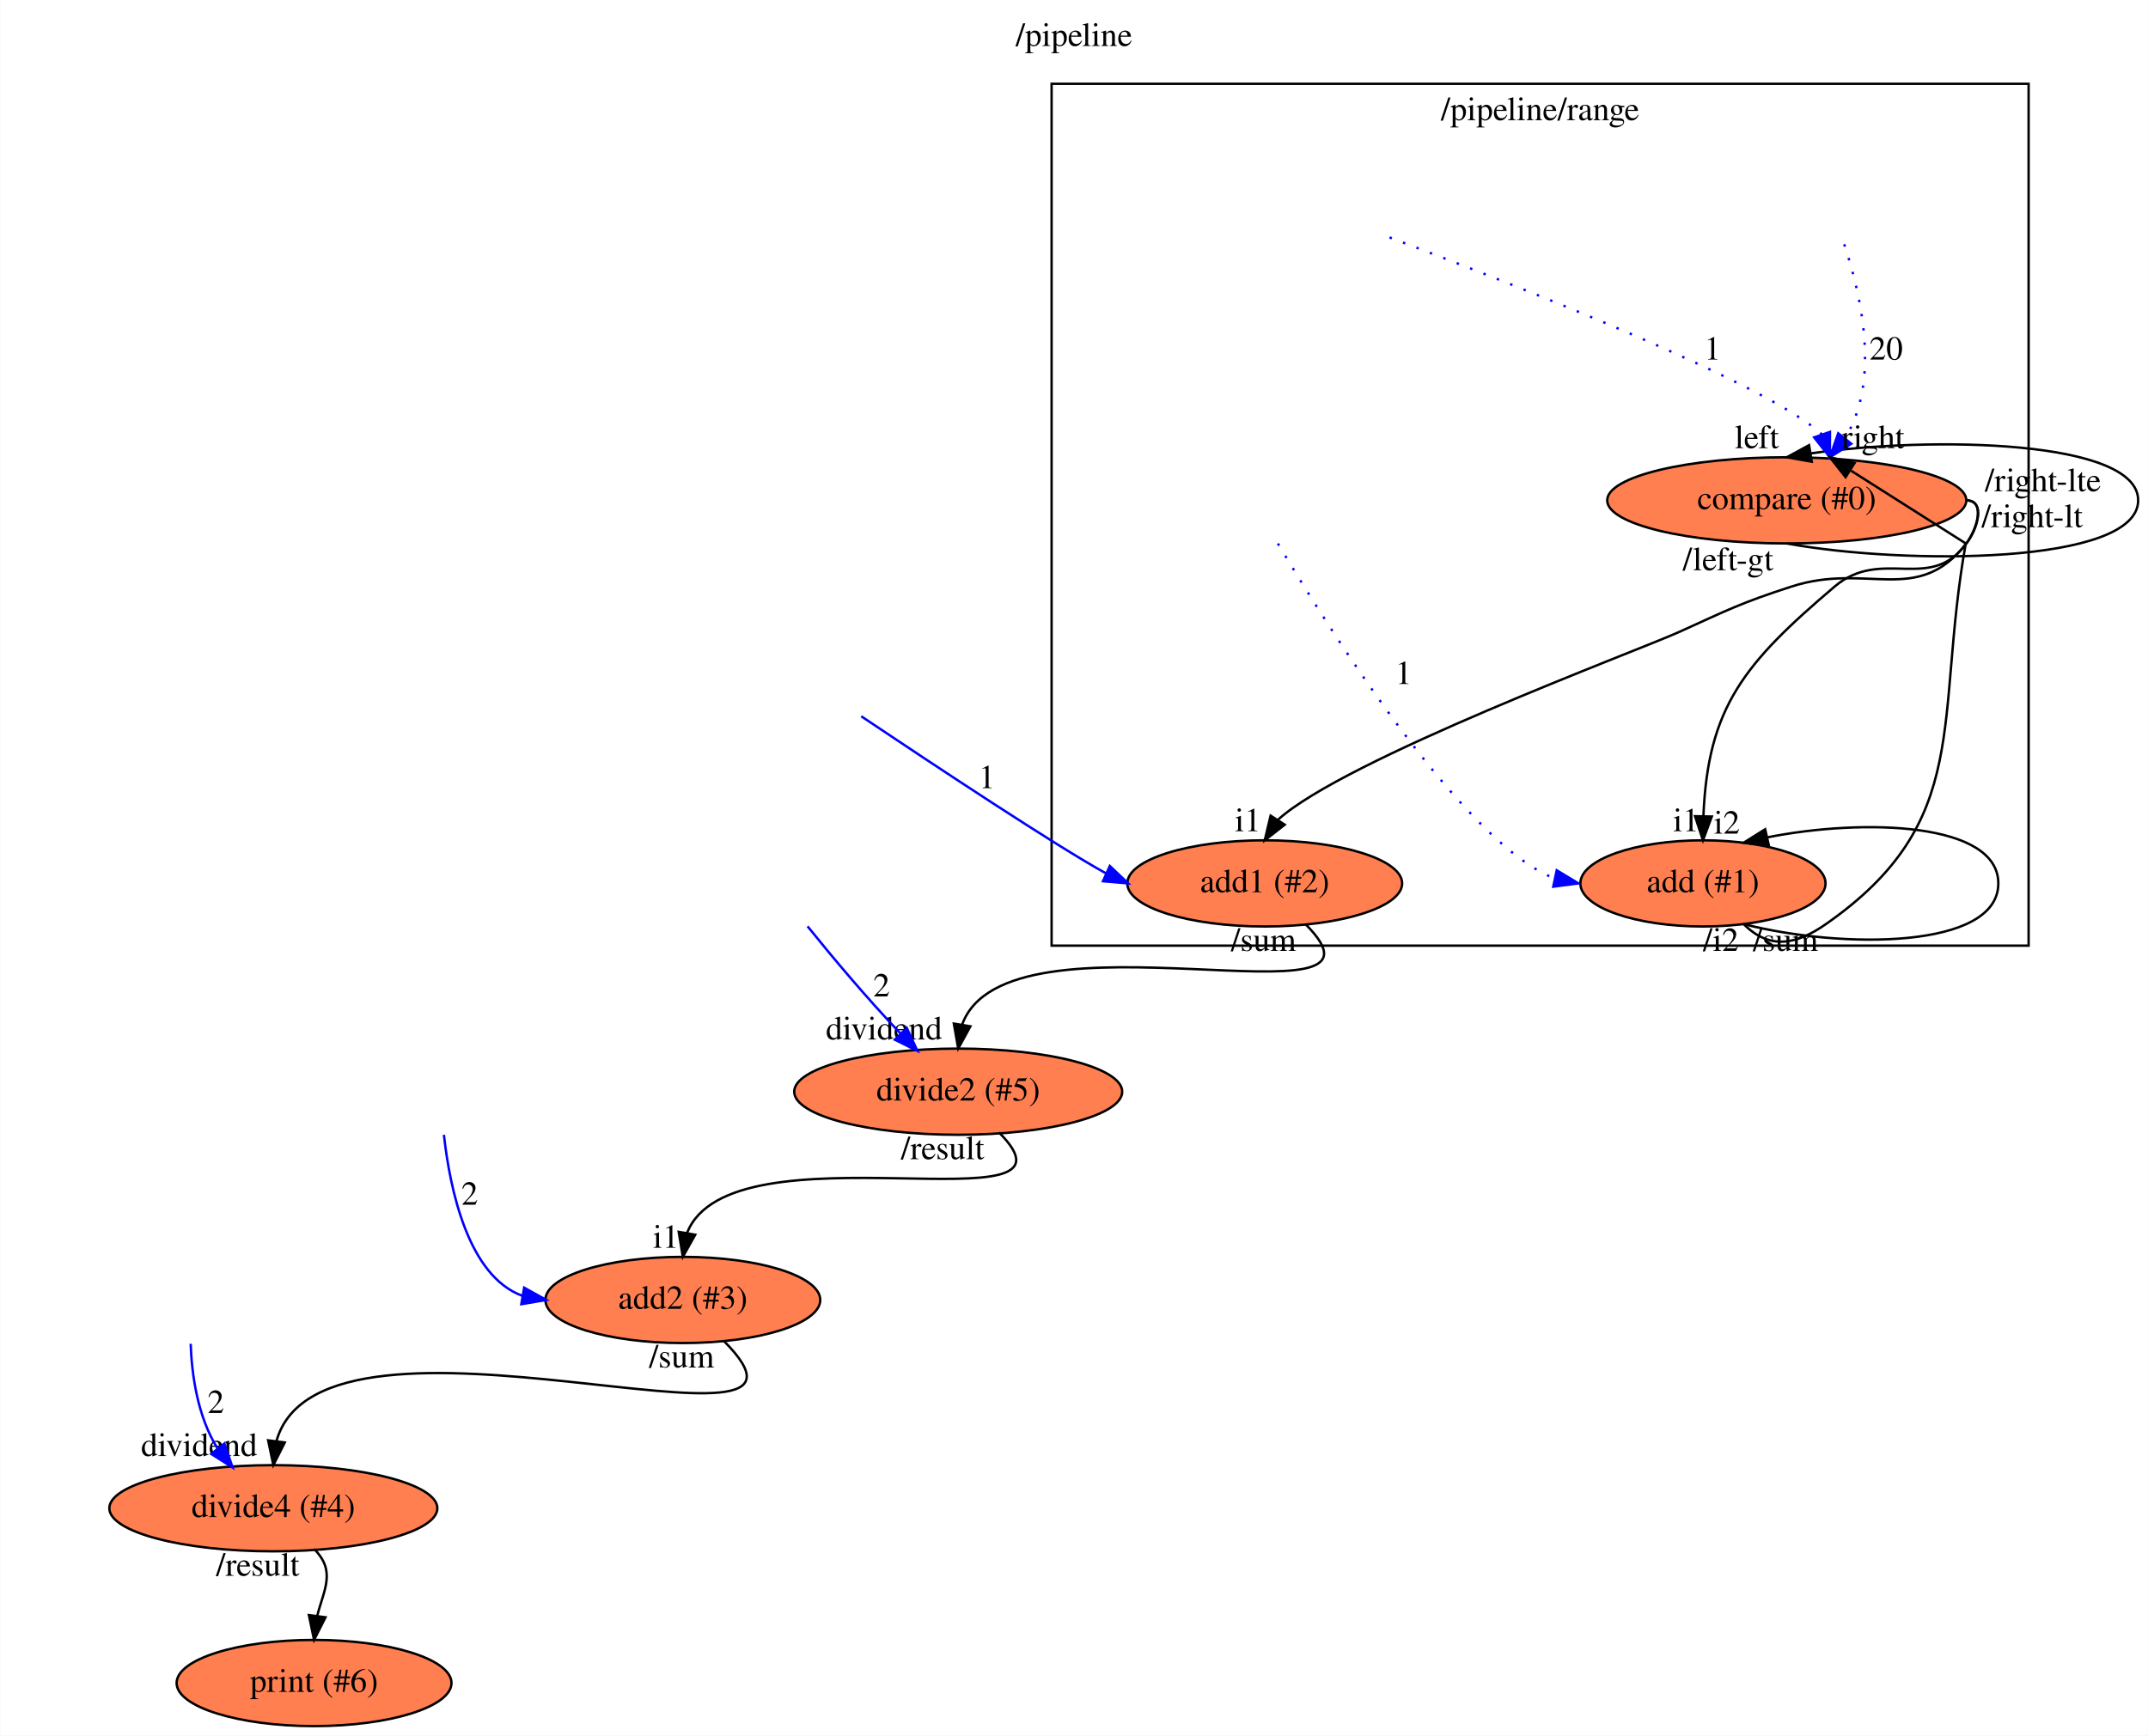
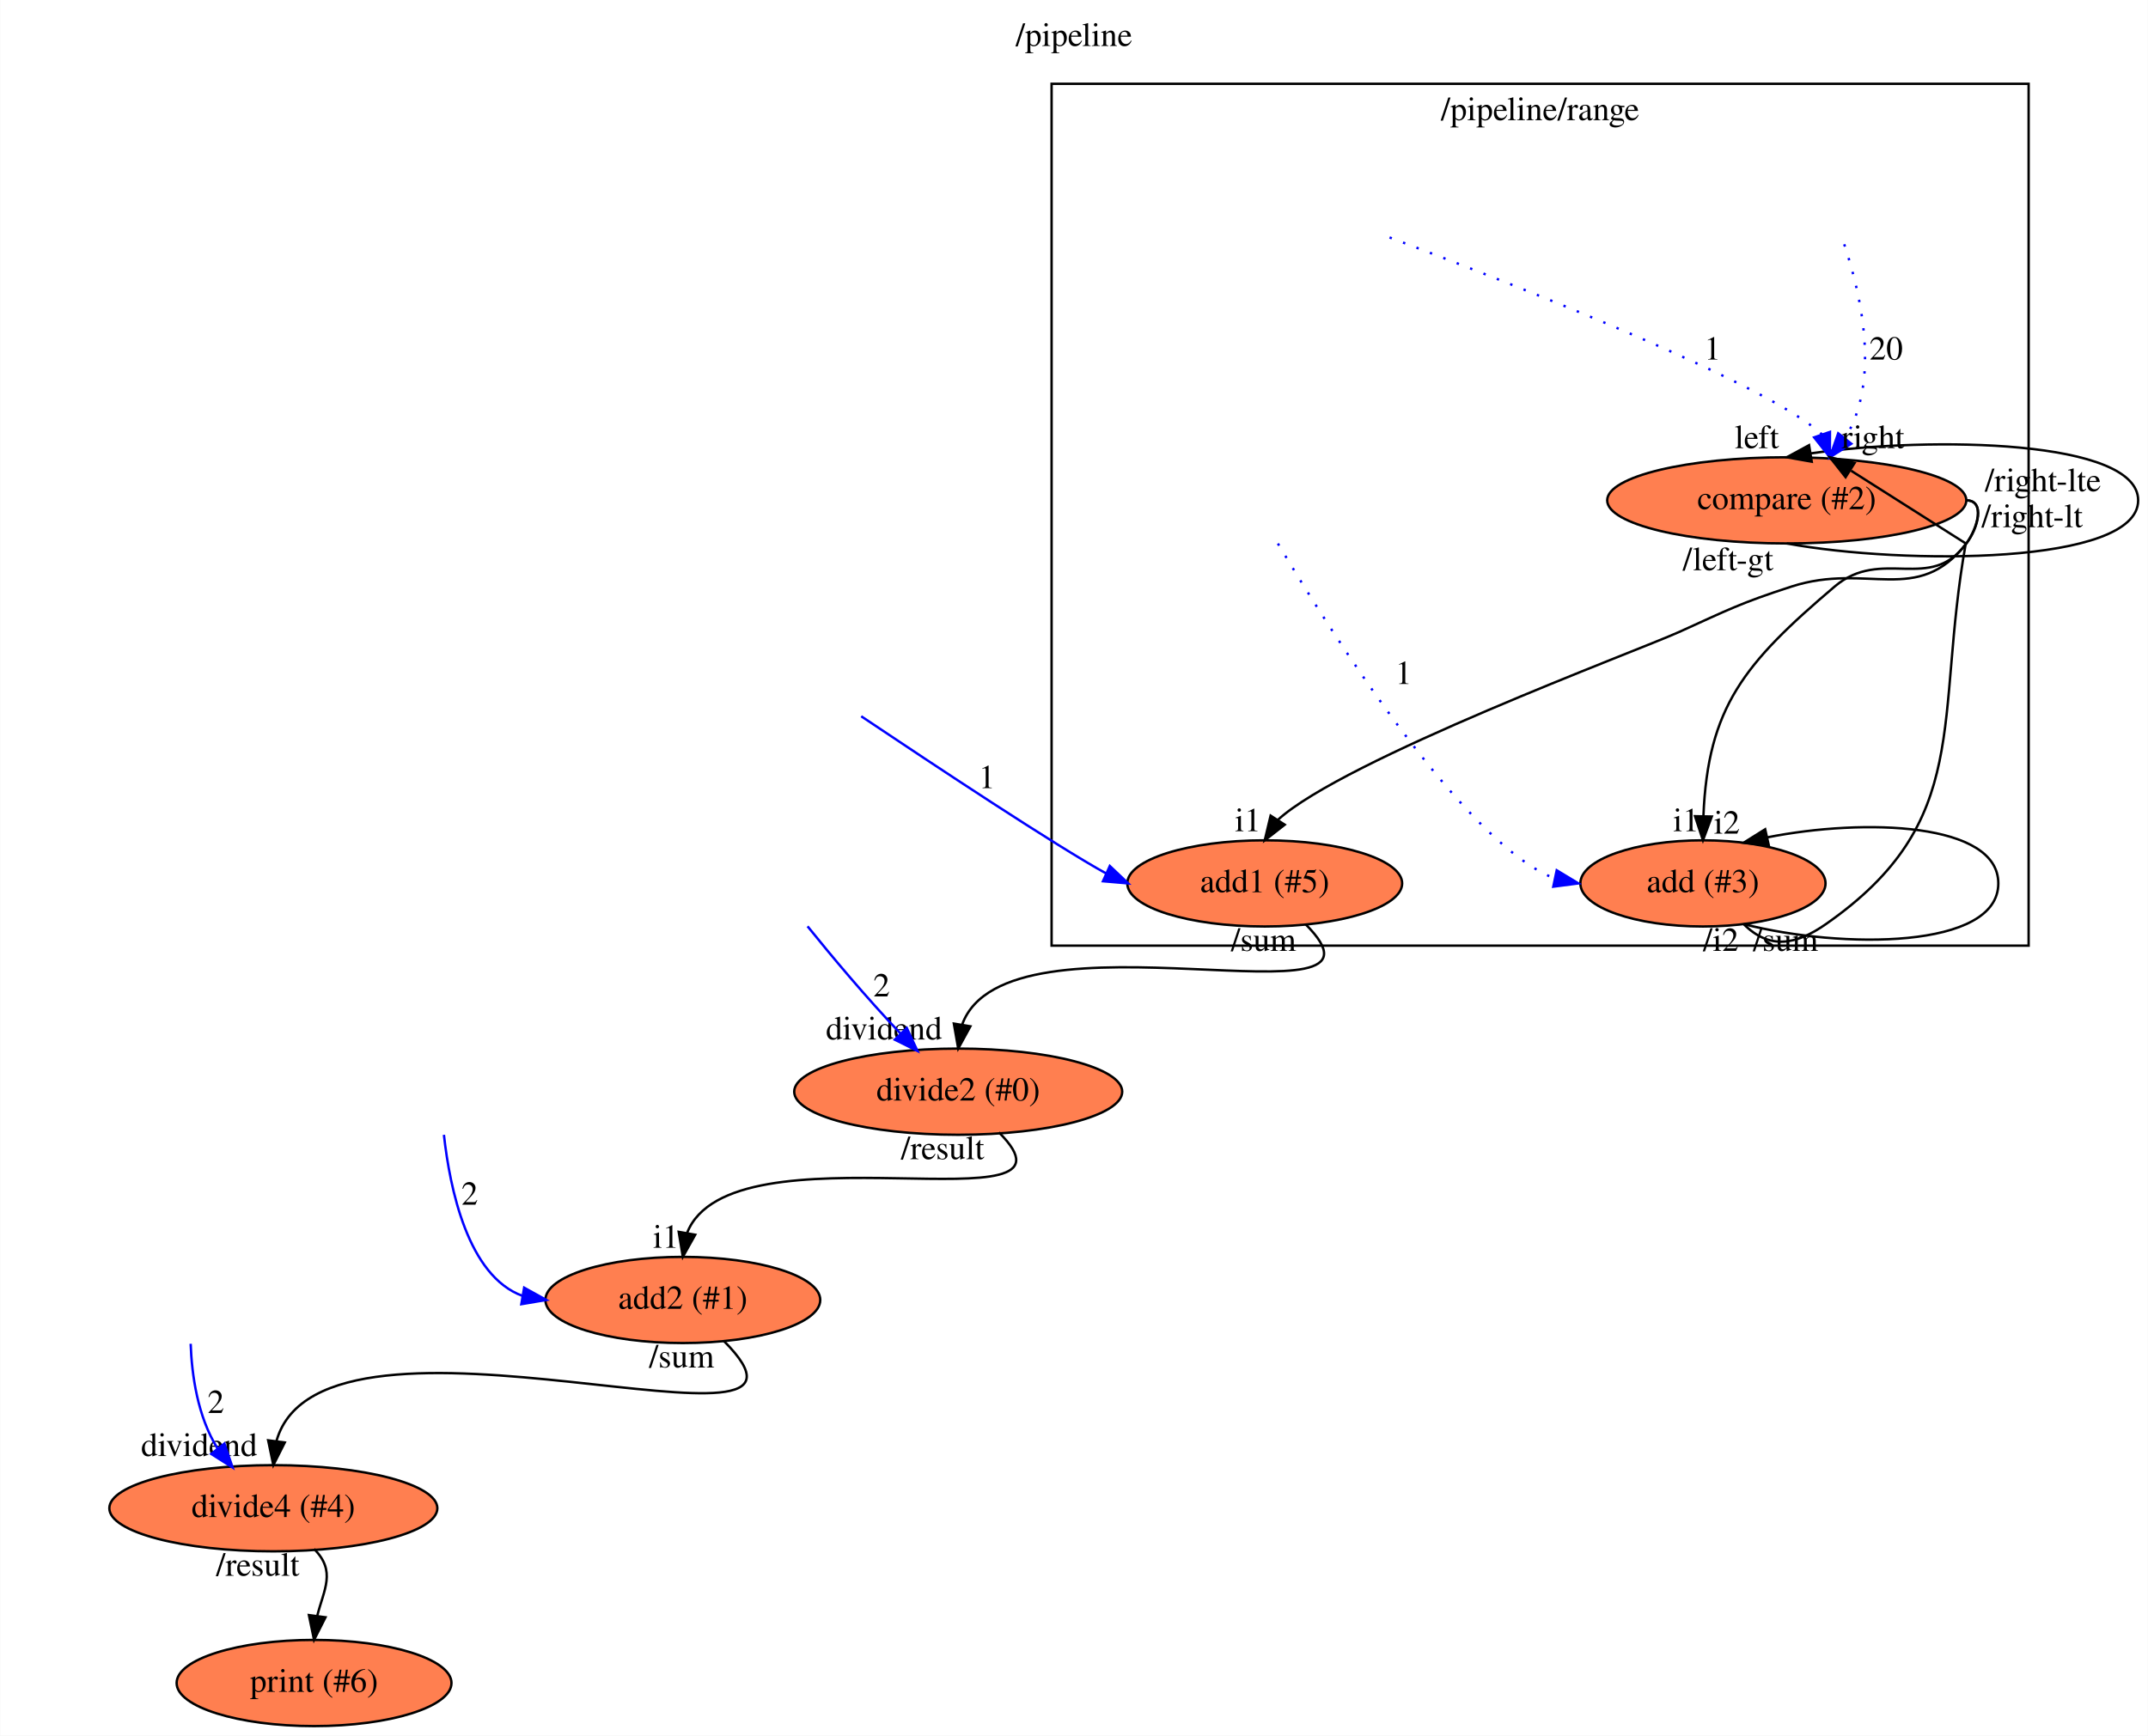
<svg xmlns="http://www.w3.org/2000/svg" xmlns:xlink="http://www.w3.org/1999/xlink" width="897pt" height="725pt" viewBox="0.00 0.00 896.79 725.00">
  <g id="graph0" class="graph" transform="scale(1 1) rotate(0) translate(4 721)">
    <polygon fill="#ffffff" stroke="transparent" points="-4,4 -4,-721 892.787,-721 892.787,4 -4,4" />
    <text text-anchor="middle" x="444.393" y="-701.8" font-family="Times,serif" font-size="14.00" fill="#000000">/pipeline</text>
    <g id="clust1" class="cluster">
      <polygon fill="none" stroke="#000000" points="435.043,-326 435.043,-686 843.043,-686 843.043,-326 435.043,-326" />
      <text text-anchor="middle" x="639.043" y="-670.8" font-family="Times,serif" font-size="14.00" fill="#000000">/pipeline/range</text>
    </g>
    <g id="node1" class="node">
      <g id="a_node1">
-         <a xlink:href="file:///home/travis/build/andrewdavidmackenzie/flow/flowstdlib/control/compare_switch/compare_switch.html" xlink:title="compare (#0)">
+         <a xlink:href="file:///home/travis/build/andrewdavidmackenzie/flow/flowstdlib/control/compare_switch/compare_switch.html" xlink:title="compare (#2)">
          <ellipse fill="#ff7f50" stroke="#000000" cx="742.043" cy="-512" rx="74.987" ry="18" />
-           <text text-anchor="middle" x="742.043" y="-508.3" font-family="Times,serif" font-size="14.00" fill="#000000">compare (#0)</text>
+           <text text-anchor="middle" x="742.043" y="-508.3" font-family="Times,serif" font-size="14.00" fill="#000000">compare (#2)</text>
        </a>
      </g>
    </g>
    <g id="edge4" class="edge">
      <path fill="none" stroke="#000000" d="M742.043,-494C790.958,-485 888.787,-485 888.787,-512 888.787,-537.26 803.162,-538.888 752.072,-531.623" />
      <polygon fill="#000000" stroke="#000000" points="752.474,-528.143 742.043,-530 751.356,-535.053 752.474,-528.143" />
      <text text-anchor="middle" x="729.543" y="-533.8" font-family="Times,serif" font-size="14.00" fill="#000000">left</text>
      <text text-anchor="middle" x="717.543" y="-482.8" font-family="Times,serif" font-size="14.00" fill="#000000">/left-gt</text>
    </g>
    <g id="node4" class="node">
      <g id="a_node4">
-         <a xlink:href="file:///home/travis/build/andrewdavidmackenzie/flow/flowstdlib/math/add/add.html" xlink:title="add1 (#2)">
+         <a xlink:href="file:///home/travis/build/andrewdavidmackenzie/flow/flowstdlib/math/add/add.html" xlink:title="add1 (#5)">
          <ellipse fill="#ff7f50" stroke="#000000" cx="524.043" cy="-352" rx="57.391" ry="18" />
-           <text text-anchor="middle" x="524.043" y="-348.3" font-family="Times,serif" font-size="14.00" fill="#000000">add1 (#2)</text>
+           <text text-anchor="middle" x="524.043" y="-348.3" font-family="Times,serif" font-size="14.00" fill="#000000">add1 (#5)</text>
        </a>
      </g>
    </g>
    <g id="edge3" class="edge">
      <path fill="none" stroke="#000000" d="M817.043,-512C825.043,-512 821.977,-500.298 817.043,-494 796.436,-467.694 775.836,-486.288 744.043,-476 722.606,-469.063 717.569,-466.291 697.043,-457 679.662,-449.132 557.081,-403.729 529.531,-378.543" />
      <polygon fill="#000000" stroke="#000000" points="532.393,-376.522 524.043,-370 526.504,-380.305 532.393,-376.522" />
      <text text-anchor="middle" x="517.043" y="-373.8" font-family="Times,serif" font-size="14.00" fill="#000000">i1</text>
      <text text-anchor="middle" x="849.043" y="-515.8" font-family="Times,serif" font-size="14.00" fill="#000000">/right-lte</text>
    </g>
    <g id="node5" class="node">
      <g id="a_node5">
-         <a xlink:href="file:///home/travis/build/andrewdavidmackenzie/flow/flowstdlib/math/add/add.html" xlink:title="add (#1)">
+         <a xlink:href="file:///home/travis/build/andrewdavidmackenzie/flow/flowstdlib/math/add/add.html" xlink:title="add (#3)">
          <ellipse fill="#ff7f50" stroke="#000000" cx="707.043" cy="-352" rx="51.191" ry="18" />
-           <text text-anchor="middle" x="707.043" y="-348.3" font-family="Times,serif" font-size="14.00" fill="#000000">add (#1)</text>
+           <text text-anchor="middle" x="707.043" y="-348.3" font-family="Times,serif" font-size="14.00" fill="#000000">add (#3)</text>
        </a>
      </g>
    </g>
    <g id="edge5" class="edge">
      <path fill="none" stroke="#000000" d="M817.043,-512C825.043,-512 821.739,-500.477 817.043,-494 801.947,-473.176 781.645,-492.652 762.043,-476 724.28,-443.919 709.09,-425.61 707.239,-380.132" />
      <polygon fill="#000000" stroke="#000000" points="710.736,-379.93 707.043,-370 703.737,-380.066 710.736,-379.93" />
      <text text-anchor="middle" x="700.043" y="-373.8" font-family="Times,serif" font-size="14.00" fill="#000000">i1</text>
      <text text-anchor="middle" x="844.543" y="-500.8" font-family="Times,serif" font-size="14.00" fill="#000000">/right-lt</text>
    </g>
    <g id="edge1" class="edge">
      <path fill="none" stroke="#0000ff" stroke-dasharray="1,5" d="M766.048,-618.956C773.179,-597.548 781.247,-561.759 766.321,-537.899" />
      <polygon fill="#0000ff" stroke="#0000ff" points="769.005,-535.651 760.043,-530 763.525,-540.006 769.005,-535.651" />
      <text text-anchor="middle" x="783.543" y="-570.8" font-family="Times,serif" font-size="14.00" fill="#000000">20</text>
    </g>
    <g id="edge2" class="edge">
      <path fill="none" stroke="#0000ff" stroke-dasharray="1,5" d="M576.181,-621.819C633.953,-600.039 734.564,-560.273 756.749,-539.533" />
      <polygon fill="#0000ff" stroke="#0000ff" points="760.085,-540.595 760.043,-530 753.469,-538.308 760.085,-540.595" />
      <text text-anchor="middle" x="711.043" y="-570.8" font-family="Times,serif" font-size="14.00" fill="#000000">1</text>
    </g>
    <g id="node8" class="node">
      <g id="a_node8">
-         <a xlink:href="file:///home/travis/build/andrewdavidmackenzie/flow/flowstdlib/math/divide/divide.html" xlink:title="divide2 (#5)">
+         <a xlink:href="file:///home/travis/build/andrewdavidmackenzie/flow/flowstdlib/math/divide/divide.html" xlink:title="divide2 (#0)">
          <ellipse fill="#ff7f50" stroke="#000000" cx="396.043" cy="-265" rx="68.489" ry="18" />
-           <text text-anchor="middle" x="396.043" y="-261.3" font-family="Times,serif" font-size="14.00" fill="#000000">divide2 (#5)</text>
+           <text text-anchor="middle" x="396.043" y="-261.3" font-family="Times,serif" font-size="14.00" fill="#000000">divide2 (#0)</text>
        </a>
      </g>
    </g>
    <g id="edge10" class="edge">
      <path fill="none" stroke="#000000" d="M541.043,-335C586.807,-289.237 416.474,-344.706 397.707,-293.076" />
      <polygon fill="#000000" stroke="#000000" points="401.126,-292.296 396.043,-283 394.22,-293.437 401.126,-292.296" />
      <text text-anchor="middle" x="365.043" y="-286.8" font-family="Times,serif" font-size="14.00" fill="#000000">dividend</text>
      <text text-anchor="middle" x="523.543" y="-323.8" font-family="Times,serif" font-size="14.00" fill="#000000">/sum</text>
    </g>
    <g id="edge8" class="edge">
      <path fill="none" stroke="#000000" d="M724.043,-335C734.837,-324.206 745.872,-326.263 758.389,-335 820.119,-378.09 803.606,-419.881 816.787,-494 816.787,-494 784.869,-514.25 768.909,-524.375" />
      <polygon fill="#000000" stroke="#000000" points="766.612,-521.687 760.043,-530 770.362,-527.598 766.612,-521.687" />
      <text text-anchor="middle" x="778.043" y="-533.8" font-family="Times,serif" font-size="14.00" fill="#000000">right</text>
      <text text-anchor="middle" x="741.543" y="-323.8" font-family="Times,serif" font-size="14.00" fill="#000000">/sum</text>
    </g>
    <g id="edge7" class="edge">
      <path fill="none" stroke="#000000" d="M724.043,-335C765.158,-324.5 830.389,-324.5 830.389,-352 830.389,-377.405 774.717,-379.34 733.819,-371.209" />
      <polygon fill="#000000" stroke="#000000" points="734.569,-367.79 724.043,-369 733.026,-374.618 734.569,-367.79" />
      <text text-anchor="middle" x="717.043" y="-372.8" font-family="Times,serif" font-size="14.00" fill="#000000">i2</text>
      <text text-anchor="middle" x="714.543" y="-323.8" font-family="Times,serif" font-size="14.00" fill="#000000">/i2</text>
    </g>
    <g id="edge6" class="edge">
      <path fill="none" stroke="#0000ff" stroke-dasharray="1,5" d="M529.543,-493.957C552.373,-455.709 607.483,-368.777 644.977,-354.118" />
      <polygon fill="#0000ff" stroke="#0000ff" points="645.978,-357.484 655.043,-352 644.537,-350.634 645.978,-357.484" />
      <text text-anchor="middle" x="582.043" y="-435.3" font-family="Times,serif" font-size="14.00" fill="#000000">1</text>
    </g>
    <g id="edge9" class="edge">
      <path fill="none" stroke="#0000ff" d="M355.538,-421.812C386.416,-401.112 436.901,-367.68 457.904,-356.102" />
      <polygon fill="#0000ff" stroke="#0000ff" points="459.353,-359.288 467.043,-352 456.487,-352.902 459.353,-359.288" />
      <text text-anchor="middle" x="408.043" y="-391.8" font-family="Times,serif" font-size="14.00" fill="#000000">1</text>
    </g>
    <g id="node10" class="node">
      <g id="a_node10">
-         <a xlink:href="file:///home/travis/build/andrewdavidmackenzie/flow/flowstdlib/math/add/add.html" xlink:title="add2 (#3)">
+         <a xlink:href="file:///home/travis/build/andrewdavidmackenzie/flow/flowstdlib/math/add/add.html" xlink:title="add2 (#1)">
          <ellipse fill="#ff7f50" stroke="#000000" cx="281.043" cy="-178" rx="57.391" ry="18" />
-           <text text-anchor="middle" x="281.043" y="-174.3" font-family="Times,serif" font-size="14.00" fill="#000000">add2 (#3)</text>
+           <text text-anchor="middle" x="281.043" y="-174.3" font-family="Times,serif" font-size="14.00" fill="#000000">add2 (#1)</text>
        </a>
      </g>
    </g>
    <g id="edge12" class="edge">
      <path fill="none" stroke="#000000" d="M413.043,-248C455.017,-206.026 300.978,-252.878 282.782,-205.905" />
      <polygon fill="#000000" stroke="#000000" points="286.22,-205.244 281.043,-196 279.325,-206.455 286.22,-205.244" />
      <text text-anchor="middle" x="274.043" y="-199.8" font-family="Times,serif" font-size="14.00" fill="#000000">i1</text>
      <text text-anchor="middle" x="389.543" y="-236.8" font-family="Times,serif" font-size="14.00" fill="#000000">/result</text>
    </g>
    <g id="edge11" class="edge">
      <path fill="none" stroke="#0000ff" d="M333.125,-334.08C343.207,-321.576 357.501,-304.472 371.954,-289.277" />
      <polygon fill="#0000ff" stroke="#0000ff" points="374.572,-291.605 379.043,-282 369.558,-286.72 374.572,-291.605" />
      <text text-anchor="middle" x="364.043" y="-304.8" font-family="Times,serif" font-size="14.00" fill="#000000">2</text>
    </g>
    <g id="node12" class="node">
      <g id="a_node12">
        <a xlink:href="file:///home/travis/build/andrewdavidmackenzie/flow/flowstdlib/math/divide/divide.html" xlink:title="divide4 (#4)">
          <ellipse fill="#ff7f50" stroke="#000000" cx="110.043" cy="-91" rx="68.489" ry="18" />
          <text text-anchor="middle" x="110.043" y="-87.3" font-family="Times,serif" font-size="14.00" fill="#000000">divide4 (#4)</text>
        </a>
      </g>
    </g>
    <g id="edge14" class="edge">
      <path fill="none" stroke="#000000" d="M298.043,-161C356.71,-102.333 130.894,-187.734 111.38,-119.19" />
      <polygon fill="#000000" stroke="#000000" points="114.814,-118.46 110.043,-109 107.873,-119.37 114.814,-118.46" />
      <text text-anchor="middle" x="79.043" y="-112.8" font-family="Times,serif" font-size="14.00" fill="#000000">dividend</text>
      <text text-anchor="middle" x="280.543" y="-149.8" font-family="Times,serif" font-size="14.00" fill="#000000">/sum</text>
    </g>
    <g id="edge13" class="edge">
      <path fill="none" stroke="#0000ff" d="M181.272,-246.974C183.766,-224.477 191.314,-187.946 214.127,-179.693" />
      <polygon fill="#0000ff" stroke="#0000ff" points="214.775,-183.133 224.043,-178 213.597,-176.233 214.775,-183.133" />
      <text text-anchor="middle" x="192.043" y="-217.8" font-family="Times,serif" font-size="14.00" fill="#000000">2</text>
    </g>
    <g id="node14" class="node">
      <g id="a_node14">
        <a xlink:href="file:///home/travis/build/andrewdavidmackenzie/flow/flowr/src/lib/flowruntime/stdio/stdout.html" xlink:title="print (#6)">
          <ellipse fill="#ff7f50" stroke="#000000" cx="127.043" cy="-18" rx="57.391" ry="18" />
          <text text-anchor="middle" x="127.043" y="-14.3" font-family="Times,serif" font-size="14.00" fill="#000000">print (#6)</text>
        </a>
      </g>
    </g>
    <g id="edge16" class="edge">
      <path fill="none" stroke="#000000" d="M127.043,-74C136.373,-64.67 131.125,-57.033 128.383,-46.085" />
      <polygon fill="#000000" stroke="#000000" points="131.829,-45.452 127.043,-36 124.89,-46.374 131.829,-45.452" />
      <text text-anchor="middle" x="103.543" y="-62.8" font-family="Times,serif" font-size="14.00" fill="#000000">/result</text>
    </g>
    <g id="edge15" class="edge">
      <path fill="none" stroke="#0000ff" d="M75.514,-159.694C75.981,-146.731 78.373,-129.354 86.686,-116.06" />
      <polygon fill="#0000ff" stroke="#0000ff" points="89.598,-118.019 93.043,-108 84.102,-113.684 89.598,-118.019" />
      <text text-anchor="middle" x="86.043" y="-130.8" font-family="Times,serif" font-size="14.00" fill="#000000">2</text>
    </g>
  </g>
</svg>
